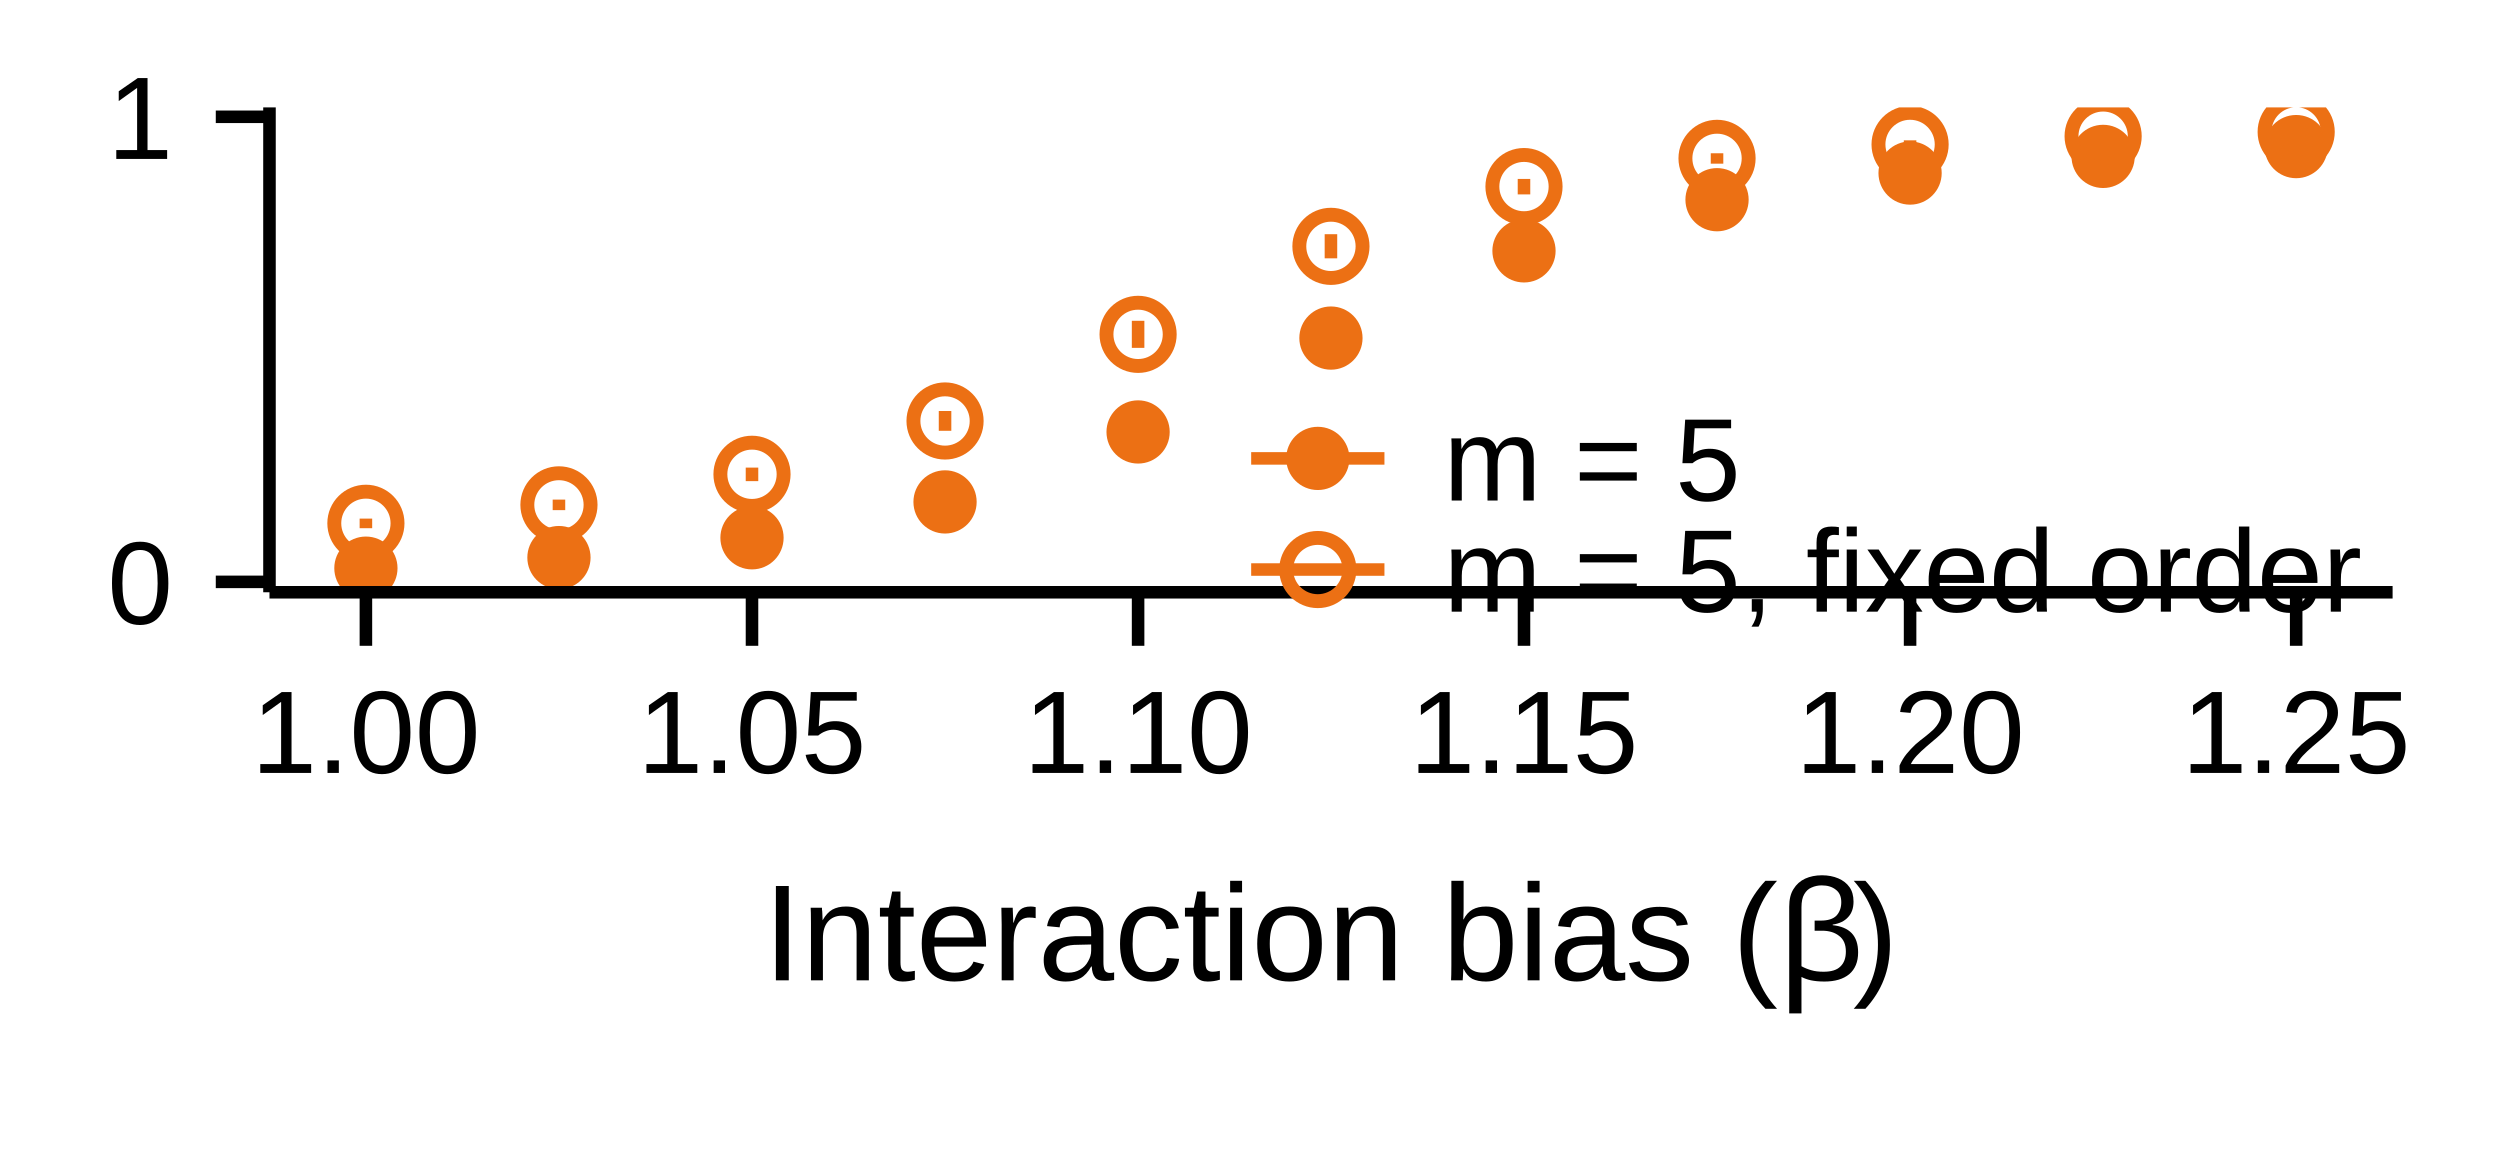
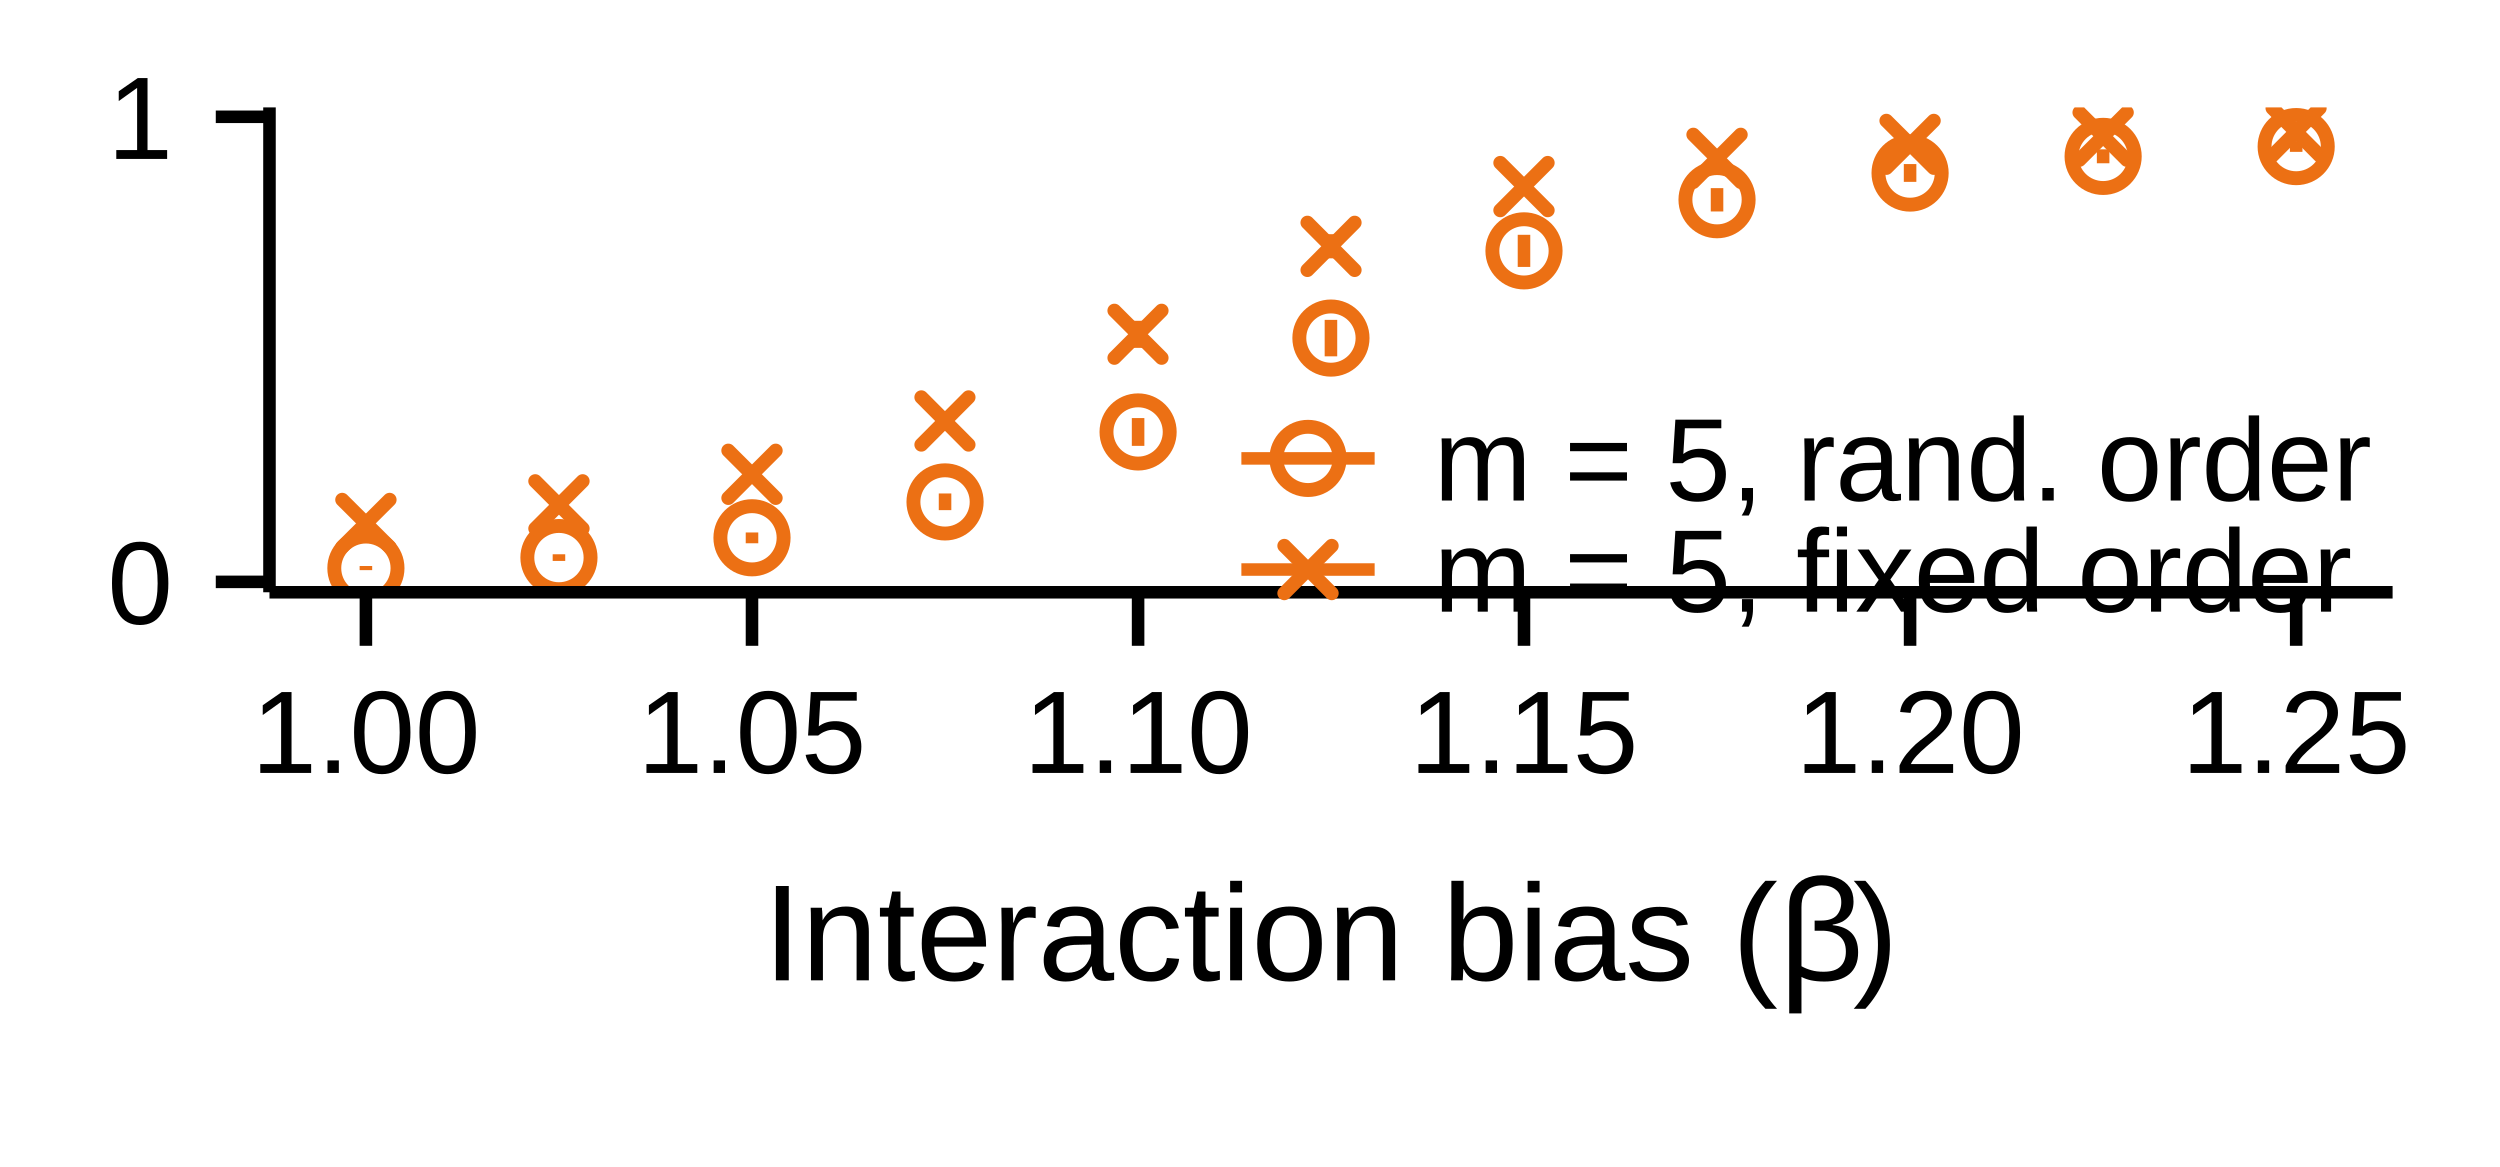
<svg xmlns="http://www.w3.org/2000/svg" viewBox="0 0 127.56 59.53">
  <defs>
    <style type="text/css">
    line, polyline, path, rect, circle {
      fill: none;
      stroke: #000000;
      stroke-linecap: round;
      stroke-linejoin: round;
      stroke-miterlimit: 10.00;
    }
  </style>
  </defs>
  <rect width="100%" height="100%" style="stroke: none; fill: #FFFFFF;" />
  <rect x="-0.00" y="0.00" width="127.56" height="59.53" style="stroke-width: 1.07; stroke: #FFFFFF; fill: #FFFFFF;" />
  <defs>
    <clipPath id="cpMTMuNzQ3OXwxMjIuMDh8MzAuMjE1M3w1LjQ3OTQ1">
      <rect x="13.75" y="5.48" width="108.33" height="24.74" />
    </clipPath>
  </defs>
  <rect x="13.75" y="5.48" width="108.33" height="24.74" style="stroke-width: 1.07; stroke: none; fill: #FFFFFF;" clip-path="url(#cpMTMuNzQ3OXwxMjIuMDh8MzAuMjE1M3w1LjQ3OTQ1)" />
  <polyline points="18.67,28.88 18.67,28.88 " style="stroke-width: 0.64; stroke: #EC7014; stroke-linecap: butt;" clip-path="url(#cpMTMuNzQ3OXwxMjIuMDh8MzAuMjE1M3w1LjQ3OTQ1)" />
  <polyline points="18.67,28.88 18.67,29.09 " style="stroke-width: 0.64; stroke: #EC7014; stroke-linecap: butt;" clip-path="url(#cpMTMuNzQ3OXwxMjIuMDh8MzAuMjE1M3w1LjQ3OTQ1)" />
  <polyline points="18.67,29.09 18.67,29.09 " style="stroke-width: 0.64; stroke: #EC7014; stroke-linecap: butt;" clip-path="url(#cpMTMuNzQ3OXwxMjIuMDh8MzAuMjE1M3w1LjQ3OTQ1)" />
  <polyline points="28.52,28.28 28.52,28.28 " style="stroke-width: 0.64; stroke: #EC7014; stroke-linecap: butt;" clip-path="url(#cpMTMuNzQ3OXwxMjIuMDh8MzAuMjE1M3w1LjQ3OTQ1)" />
  <polyline points="28.52,28.28 28.52,28.62 " style="stroke-width: 0.64; stroke: #EC7014; stroke-linecap: butt;" clip-path="url(#cpMTMuNzQ3OXwxMjIuMDh8MzAuMjE1M3w1LjQ3OTQ1)" />
  <polyline points="28.52,28.62 28.52,28.62 " style="stroke-width: 0.64; stroke: #EC7014; stroke-linecap: butt;" clip-path="url(#cpMTMuNzQ3OXwxMjIuMDh8MzAuMjE1M3w1LjQ3OTQ1)" />
  <polyline points="38.37,27.17 38.37,27.17 " style="stroke-width: 0.64; stroke: #EC7014; stroke-linecap: butt;" clip-path="url(#cpMTMuNzQ3OXwxMjIuMDh8MzAuMjE1M3w1LjQ3OTQ1)" />
  <polyline points="38.37,27.17 38.37,27.72 " style="stroke-width: 0.64; stroke: #EC7014; stroke-linecap: butt;" clip-path="url(#cpMTMuNzQ3OXwxMjIuMDh8MzAuMjE1M3w1LjQ3OTQ1)" />
  <polyline points="38.37,27.72 38.37,27.72 " style="stroke-width: 0.64; stroke: #EC7014; stroke-linecap: butt;" clip-path="url(#cpMTMuNzQ3OXwxMjIuMDh8MzAuMjE1M3w1LjQ3OTQ1)" />
  <polyline points="48.22,25.18 48.22,25.18 " style="stroke-width: 0.64; stroke: #EC7014; stroke-linecap: butt;" clip-path="url(#cpMTMuNzQ3OXwxMjIuMDh8MzAuMjE1M3w1LjQ3OTQ1)" />
  <polyline points="48.22,25.18 48.22,26.03 " style="stroke-width: 0.64; stroke: #EC7014; stroke-linecap: butt;" clip-path="url(#cpMTMuNzQ3OXwxMjIuMDh8MzAuMjE1M3w1LjQ3OTQ1)" />
  <polyline points="48.22,26.03 48.22,26.03 " style="stroke-width: 0.64; stroke: #EC7014; stroke-linecap: butt;" clip-path="url(#cpMTMuNzQ3OXwxMjIuMDh8MzAuMjE1M3w1LjQ3OTQ1)" />
  <polyline points="58.07,21.33 58.07,21.33 " style="stroke-width: 0.64; stroke: #EC7014; stroke-linecap: butt;" clip-path="url(#cpMTMuNzQ3OXwxMjIuMDh8MzAuMjE1M3w1LjQ3OTQ1)" />
  <polyline points="58.07,21.33 58.07,22.75 " style="stroke-width: 0.64; stroke: #EC7014; stroke-linecap: butt;" clip-path="url(#cpMTMuNzQ3OXwxMjIuMDh8MzAuMjE1M3w1LjQ3OTQ1)" />
  <polyline points="58.07,22.75 58.07,22.75 " style="stroke-width: 0.64; stroke: #EC7014; stroke-linecap: butt;" clip-path="url(#cpMTMuNzQ3OXwxMjIuMDh8MzAuMjE1M3w1LjQ3OTQ1)" />
  <polyline points="67.91,16.32 67.91,16.32 " style="stroke-width: 0.64; stroke: #EC7014; stroke-linecap: butt;" clip-path="url(#cpMTMuNzQ3OXwxMjIuMDh8MzAuMjE1M3w1LjQ3OTQ1)" />
  <polyline points="67.91,16.32 67.91,18.18 " style="stroke-width: 0.64; stroke: #EC7014; stroke-linecap: butt;" clip-path="url(#cpMTMuNzQ3OXwxMjIuMDh8MzAuMjE1M3w1LjQ3OTQ1)" />
  <polyline points="67.91,18.18 67.91,18.18 " style="stroke-width: 0.64; stroke: #EC7014; stroke-linecap: butt;" clip-path="url(#cpMTMuNzQ3OXwxMjIuMDh8MzAuMjE1M3w1LjQ3OTQ1)" />
  <polyline points="77.76,11.98 77.76,11.98 " style="stroke-width: 0.64; stroke: #EC7014; stroke-linecap: butt;" clip-path="url(#cpMTMuNzQ3OXwxMjIuMDh8MzAuMjE1M3w1LjQ3OTQ1)" />
  <polyline points="77.76,11.98 77.76,13.62 " style="stroke-width: 0.64; stroke: #EC7014; stroke-linecap: butt;" clip-path="url(#cpMTMuNzQ3OXwxMjIuMDh8MzAuMjE1M3w1LjQ3OTQ1)" />
  <polyline points="77.76,13.62 77.76,13.62 " style="stroke-width: 0.64; stroke: #EC7014; stroke-linecap: butt;" clip-path="url(#cpMTMuNzQ3OXwxMjIuMDh8MzAuMjE1M3w1LjQ3OTQ1)" />
  <polyline points="87.61,9.60 87.61,9.60 " style="stroke-width: 0.64; stroke: #EC7014; stroke-linecap: butt;" clip-path="url(#cpMTMuNzQ3OXwxMjIuMDh8MzAuMjE1M3w1LjQ3OTQ1)" />
  <polyline points="87.61,9.60 87.61,10.79 " style="stroke-width: 0.64; stroke: #EC7014; stroke-linecap: butt;" clip-path="url(#cpMTMuNzQ3OXwxMjIuMDh8MzAuMjE1M3w1LjQ3OTQ1)" />
  <polyline points="87.61,10.79 87.61,10.79 " style="stroke-width: 0.64; stroke: #EC7014; stroke-linecap: butt;" clip-path="url(#cpMTMuNzQ3OXwxMjIuMDh8MzAuMjE1M3w1LjQ3OTQ1)" />
  <polyline points="97.46,8.37 97.46,8.37 " style="stroke-width: 0.64; stroke: #EC7014; stroke-linecap: butt;" clip-path="url(#cpMTMuNzQ3OXwxMjIuMDh8MzAuMjE1M3w1LjQ3OTQ1)" />
  <polyline points="97.46,8.37 97.46,9.28 " style="stroke-width: 0.64; stroke: #EC7014; stroke-linecap: butt;" clip-path="url(#cpMTMuNzQ3OXwxMjIuMDh8MzAuMjE1M3w1LjQ3OTQ1)" />
  <polyline points="97.46,9.28 97.46,9.28 " style="stroke-width: 0.64; stroke: #EC7014; stroke-linecap: butt;" clip-path="url(#cpMTMuNzQ3OXwxMjIuMDh8MzAuMjE1M3w1LjQ3OTQ1)" />
  <polyline points="107.31,7.62 107.31,7.62 " style="stroke-width: 0.64; stroke: #EC7014; stroke-linecap: butt;" clip-path="url(#cpMTMuNzQ3OXwxMjIuMDh8MzAuMjE1M3w1LjQ3OTQ1)" />
  <polyline points="107.31,7.62 107.31,8.33 " style="stroke-width: 0.64; stroke: #EC7014; stroke-linecap: butt;" clip-path="url(#cpMTMuNzQ3OXwxMjIuMDh8MzAuMjE1M3w1LjQ3OTQ1)" />
  <polyline points="107.31,8.33 107.31,8.33 " style="stroke-width: 0.64; stroke: #EC7014; stroke-linecap: butt;" clip-path="url(#cpMTMuNzQ3OXwxMjIuMDh8MzAuMjE1M3w1LjQ3OTQ1)" />
  <polyline points="117.16,7.22 117.16,7.22 " style="stroke-width: 0.64; stroke: #EC7014; stroke-linecap: butt;" clip-path="url(#cpMTMuNzQ3OXwxMjIuMDh8MzAuMjE1M3w1LjQ3OTQ1)" />
  <polyline points="117.16,7.22 117.16,7.75 " style="stroke-width: 0.64; stroke: #EC7014; stroke-linecap: butt;" clip-path="url(#cpMTMuNzQ3OXwxMjIuMDh8MzAuMjE1M3w1LjQ3OTQ1)" />
  <polyline points="117.16,7.75 117.16,7.75 " style="stroke-width: 0.64; stroke: #EC7014; stroke-linecap: butt;" clip-path="url(#cpMTMuNzQ3OXwxMjIuMDh8MzAuMjE1M3w1LjQ3OTQ1)" />
  <polyline points="18.67,26.46 18.67,26.46 " style="stroke-width: 0.64; stroke: #EC7014; stroke-linecap: butt;" clip-path="url(#cpMTMuNzQ3OXwxMjIuMDh8MzAuMjE1M3w1LjQ3OTQ1)" />
  <polyline points="18.67,26.46 18.67,26.95 " style="stroke-width: 0.64; stroke: #EC7014; stroke-linecap: butt;" clip-path="url(#cpMTMuNzQ3OXwxMjIuMDh8MzAuMjE1M3w1LjQ3OTQ1)" />
  <polyline points="18.67,26.95 18.67,26.95 " style="stroke-width: 0.64; stroke: #EC7014; stroke-linecap: butt;" clip-path="url(#cpMTMuNzQ3OXwxMjIuMDh8MzAuMjE1M3w1LjQ3OTQ1)" />
  <polyline points="28.52,25.49 28.52,25.49 " style="stroke-width: 0.64; stroke: #EC7014; stroke-linecap: butt;" clip-path="url(#cpMTMuNzQ3OXwxMjIuMDh8MzAuMjE1M3w1LjQ3OTQ1)" />
  <polyline points="28.52,25.49 28.52,26.03 " style="stroke-width: 0.64; stroke: #EC7014; stroke-linecap: butt;" clip-path="url(#cpMTMuNzQ3OXwxMjIuMDh8MzAuMjE1M3w1LjQ3OTQ1)" />
  <polyline points="28.52,26.03 28.52,26.03 " style="stroke-width: 0.64; stroke: #EC7014; stroke-linecap: butt;" clip-path="url(#cpMTMuNzQ3OXwxMjIuMDh8MzAuMjE1M3w1LjQ3OTQ1)" />
  <polyline points="38.37,23.86 38.37,23.86 " style="stroke-width: 0.64; stroke: #EC7014; stroke-linecap: butt;" clip-path="url(#cpMTMuNzQ3OXwxMjIuMDh8MzAuMjE1M3w1LjQ3OTQ1)" />
  <polyline points="38.37,23.86 38.37,24.55 " style="stroke-width: 0.64; stroke: #EC7014; stroke-linecap: butt;" clip-path="url(#cpMTMuNzQ3OXwxMjIuMDh8MzAuMjE1M3w1LjQ3OTQ1)" />
  <polyline points="38.37,24.55 38.37,24.55 " style="stroke-width: 0.64; stroke: #EC7014; stroke-linecap: butt;" clip-path="url(#cpMTMuNzQ3OXwxMjIuMDh8MzAuMjE1M3w1LjQ3OTQ1)" />
  <polyline points="48.22,20.97 48.22,20.97 " style="stroke-width: 0.64; stroke: #EC7014; stroke-linecap: butt;" clip-path="url(#cpMTMuNzQ3OXwxMjIuMDh8MzAuMjE1M3w1LjQ3OTQ1)" />
  <polyline points="48.22,20.97 48.22,21.98 " style="stroke-width: 0.64; stroke: #EC7014; stroke-linecap: butt;" clip-path="url(#cpMTMuNzQ3OXwxMjIuMDh8MzAuMjE1M3w1LjQ3OTQ1)" />
  <polyline points="48.22,21.98 48.22,21.98 " style="stroke-width: 0.64; stroke: #EC7014; stroke-linecap: butt;" clip-path="url(#cpMTMuNzQ3OXwxMjIuMDh8MzAuMjE1M3w1LjQ3OTQ1)" />
  <polyline points="58.07,16.37 58.07,16.37 " style="stroke-width: 0.64; stroke: #EC7014; stroke-linecap: butt;" clip-path="url(#cpMTMuNzQ3OXwxMjIuMDh8MzAuMjE1M3w1LjQ3OTQ1)" />
  <polyline points="58.07,16.37 58.07,17.75 " style="stroke-width: 0.64; stroke: #EC7014; stroke-linecap: butt;" clip-path="url(#cpMTMuNzQ3OXwxMjIuMDh8MzAuMjE1M3w1LjQ3OTQ1)" />
  <polyline points="58.07,17.75 58.07,17.75 " style="stroke-width: 0.64; stroke: #EC7014; stroke-linecap: butt;" clip-path="url(#cpMTMuNzQ3OXwxMjIuMDh8MzAuMjE1M3w1LjQ3OTQ1)" />
  <polyline points="67.91,11.95 67.91,11.95 " style="stroke-width: 0.64; stroke: #EC7014; stroke-linecap: butt;" clip-path="url(#cpMTMuNzQ3OXwxMjIuMDh8MzAuMjE1M3w1LjQ3OTQ1)" />
  <polyline points="67.91,11.95 67.91,13.18 " style="stroke-width: 0.64; stroke: #EC7014; stroke-linecap: butt;" clip-path="url(#cpMTMuNzQ3OXwxMjIuMDh8MzAuMjE1M3w1LjQ3OTQ1)" />
  <polyline points="67.91,13.18 67.91,13.18 " style="stroke-width: 0.64; stroke: #EC7014; stroke-linecap: butt;" clip-path="url(#cpMTMuNzQ3OXwxMjIuMDh8MzAuMjE1M3w1LjQ3OTQ1)" />
  <polyline points="77.76,9.13 77.76,9.13 " style="stroke-width: 0.64; stroke: #EC7014; stroke-linecap: butt;" clip-path="url(#cpMTMuNzQ3OXwxMjIuMDh8MzAuMjE1M3w1LjQ3OTQ1)" />
  <polyline points="77.76,9.13 77.76,9.92 " style="stroke-width: 0.64; stroke: #EC7014; stroke-linecap: butt;" clip-path="url(#cpMTMuNzQ3OXwxMjIuMDh8MzAuMjE1M3w1LjQ3OTQ1)" />
  <polyline points="77.76,9.92 77.76,9.92 " style="stroke-width: 0.64; stroke: #EC7014; stroke-linecap: butt;" clip-path="url(#cpMTMuNzQ3OXwxMjIuMDh8MzAuMjE1M3w1LjQ3OTQ1)" />
  <polyline points="87.61,7.82 87.61,7.82 " style="stroke-width: 0.64; stroke: #EC7014; stroke-linecap: butt;" clip-path="url(#cpMTMuNzQ3OXwxMjIuMDh8MzAuMjE1M3w1LjQ3OTQ1)" />
  <polyline points="87.61,7.82 87.61,8.35 " style="stroke-width: 0.64; stroke: #EC7014; stroke-linecap: butt;" clip-path="url(#cpMTMuNzQ3OXwxMjIuMDh8MzAuMjE1M3w1LjQ3OTQ1)" />
  <polyline points="87.61,8.35 87.61,8.35 " style="stroke-width: 0.64; stroke: #EC7014; stroke-linecap: butt;" clip-path="url(#cpMTMuNzQ3OXwxMjIuMDh8MzAuMjE1M3w1LjQ3OTQ1)" />
  <polyline points="97.46,7.16 97.46,7.16 " style="stroke-width: 0.64; stroke: #EC7014; stroke-linecap: butt;" clip-path="url(#cpMTMuNzQ3OXwxMjIuMDh8MzAuMjE1M3w1LjQ3OTQ1)" />
  <polyline points="97.46,7.16 97.46,7.57 " style="stroke-width: 0.64; stroke: #EC7014; stroke-linecap: butt;" clip-path="url(#cpMTMuNzQ3OXwxMjIuMDh8MzAuMjE1M3w1LjQ3OTQ1)" />
  <polyline points="97.46,7.57 97.46,7.57 " style="stroke-width: 0.64; stroke: #EC7014; stroke-linecap: butt;" clip-path="url(#cpMTMuNzQ3OXwxMjIuMDh8MzAuMjE1M3w1LjQ3OTQ1)" />
  <polyline points="107.31,6.80 107.31,6.80 " style="stroke-width: 0.64; stroke: #EC7014; stroke-linecap: butt;" clip-path="url(#cpMTMuNzQ3OXwxMjIuMDh8MzAuMjE1M3w1LjQ3OTQ1)" />
  <polyline points="107.31,6.80 107.31,7.09 " style="stroke-width: 0.64; stroke: #EC7014; stroke-linecap: butt;" clip-path="url(#cpMTMuNzQ3OXwxMjIuMDh8MzAuMjE1M3w1LjQ3OTQ1)" />
  <polyline points="107.31,7.09 107.31,7.09 " style="stroke-width: 0.64; stroke: #EC7014; stroke-linecap: butt;" clip-path="url(#cpMTMuNzQ3OXwxMjIuMDh8MzAuMjE1M3w1LjQ3OTQ1)" />
  <polyline points="117.16,6.60 117.16,6.60 " style="stroke-width: 0.64; stroke: #EC7014; stroke-linecap: butt;" clip-path="url(#cpMTMuNzQ3OXwxMjIuMDh8MzAuMjE1M3w1LjQ3OTQ1)" />
  <polyline points="117.16,6.60 117.16,6.86 " style="stroke-width: 0.64; stroke: #EC7014; stroke-linecap: butt;" clip-path="url(#cpMTMuNzQ3OXwxMjIuMDh8MzAuMjE1M3w1LjQ3OTQ1)" />
  <polyline points="117.16,6.86 117.16,6.86 " style="stroke-width: 0.64; stroke: #EC7014; stroke-linecap: butt;" clip-path="url(#cpMTMuNzQ3OXwxMjIuMDh8MzAuMjE1M3w1LjQ3OTQ1)" />
-   <circle cx="18.67" cy="28.99" r="1.21pt" style="stroke-width: 0.71; stroke: none; fill: #EC7014;" clip-path="url(#cpMTMuNzQ3OXwxMjIuMDh8MzAuMjE1M3w1LjQ3OTQ1)" />
-   <circle cx="28.52" cy="28.45" r="1.21pt" style="stroke-width: 0.71; stroke: none; fill: #EC7014;" clip-path="url(#cpMTMuNzQ3OXwxMjIuMDh8MzAuMjE1M3w1LjQ3OTQ1)" />
-   <circle cx="38.37" cy="27.44" r="1.21pt" style="stroke-width: 0.71; stroke: none; fill: #EC7014;" clip-path="url(#cpMTMuNzQ3OXwxMjIuMDh8MzAuMjE1M3w1LjQ3OTQ1)" />
-   <circle cx="48.22" cy="25.61" r="1.21pt" style="stroke-width: 0.71; stroke: none; fill: #EC7014;" clip-path="url(#cpMTMuNzQ3OXwxMjIuMDh8MzAuMjE1M3w1LjQ3OTQ1)" />
-   <circle cx="58.07" cy="22.04" r="1.21pt" style="stroke-width: 0.71; stroke: none; fill: #EC7014;" clip-path="url(#cpMTMuNzQ3OXwxMjIuMDh8MzAuMjE1M3w1LjQ3OTQ1)" />
-   <circle cx="67.91" cy="17.25" r="1.21pt" style="stroke-width: 0.71; stroke: none; fill: #EC7014;" clip-path="url(#cpMTMuNzQ3OXwxMjIuMDh8MzAuMjE1M3w1LjQ3OTQ1)" />
-   <circle cx="77.76" cy="12.80" r="1.21pt" style="stroke-width: 0.71; stroke: none; fill: #EC7014;" clip-path="url(#cpMTMuNzQ3OXwxMjIuMDh8MzAuMjE1M3w1LjQ3OTQ1)" />
-   <circle cx="87.61" cy="10.19" r="1.21pt" style="stroke-width: 0.71; stroke: none; fill: #EC7014;" clip-path="url(#cpMTMuNzQ3OXwxMjIuMDh8MzAuMjE1M3w1LjQ3OTQ1)" />
-   <circle cx="97.46" cy="8.83" r="1.21pt" style="stroke-width: 0.71; stroke: none; fill: #EC7014;" clip-path="url(#cpMTMuNzQ3OXwxMjIuMDh8MzAuMjE1M3w1LjQ3OTQ1)" />
-   <circle cx="107.31" cy="7.98" r="1.21pt" style="stroke-width: 0.71; stroke: none; fill: #EC7014;" clip-path="url(#cpMTMuNzQ3OXwxMjIuMDh8MzAuMjE1M3w1LjQ3OTQ1)" />
-   <circle cx="117.16" cy="7.48" r="1.21pt" style="stroke-width: 0.71; stroke: none; fill: #EC7014;" clip-path="url(#cpMTMuNzQ3OXwxMjIuMDh8MzAuMjE1M3w1LjQ3OTQ1)" />
-   <circle cx="18.67" cy="26.70" r="1.21pt" style="stroke-width: 0.71; stroke: #EC7014;" clip-path="url(#cpMTMuNzQ3OXwxMjIuMDh8MzAuMjE1M3w1LjQ3OTQ1)" />
-   <circle cx="28.52" cy="25.76" r="1.21pt" style="stroke-width: 0.71; stroke: #EC7014;" clip-path="url(#cpMTMuNzQ3OXwxMjIuMDh8MzAuMjE1M3w1LjQ3OTQ1)" />
-   <circle cx="38.37" cy="24.20" r="1.21pt" style="stroke-width: 0.71; stroke: #EC7014;" clip-path="url(#cpMTMuNzQ3OXwxMjIuMDh8MzAuMjE1M3w1LjQ3OTQ1)" />
-   <circle cx="48.22" cy="21.48" r="1.21pt" style="stroke-width: 0.71; stroke: #EC7014;" clip-path="url(#cpMTMuNzQ3OXwxMjIuMDh8MzAuMjE1M3w1LjQ3OTQ1)" />
-   <circle cx="58.07" cy="17.06" r="1.21pt" style="stroke-width: 0.71; stroke: #EC7014;" clip-path="url(#cpMTMuNzQ3OXwxMjIuMDh8MzAuMjE1M3w1LjQ3OTQ1)" />
-   <circle cx="67.91" cy="12.57" r="1.21pt" style="stroke-width: 0.71; stroke: #EC7014;" clip-path="url(#cpMTMuNzQ3OXwxMjIuMDh8MzAuMjE1M3w1LjQ3OTQ1)" />
-   <circle cx="77.76" cy="9.52" r="1.21pt" style="stroke-width: 0.71; stroke: #EC7014;" clip-path="url(#cpMTMuNzQ3OXwxMjIuMDh8MzAuMjE1M3w1LjQ3OTQ1)" />
-   <circle cx="87.61" cy="8.08" r="1.21pt" style="stroke-width: 0.71; stroke: #EC7014;" clip-path="url(#cpMTMuNzQ3OXwxMjIuMDh8MzAuMjE1M3w1LjQ3OTQ1)" />
-   <circle cx="97.46" cy="7.37" r="1.21pt" style="stroke-width: 0.71; stroke: #EC7014;" clip-path="url(#cpMTMuNzQ3OXwxMjIuMDh8MzAuMjE1M3w1LjQ3OTQ1)" />
-   <circle cx="107.31" cy="6.95" r="1.21pt" style="stroke-width: 0.71; stroke: #EC7014;" clip-path="url(#cpMTMuNzQ3OXwxMjIuMDh8MzAuMjE1M3w1LjQ3OTQ1)" />
-   <circle cx="117.16" cy="6.73" r="1.21pt" style="stroke-width: 0.71; stroke: #EC7014;" clip-path="url(#cpMTMuNzQ3OXwxMjIuMDh8MzAuMjE1M3w1LjQ3OTQ1)" />
+   <circle cx="18.67" cy="28.99" r="1.21pt" style="stroke-width: 0.71; stroke: #EC7014;" clip-path="url(#cpMTMuNzQ3OXwxMjIuMDh8MzAuMjE1M3w1LjQ3OTQ1)" />
+   <circle cx="28.52" cy="28.45" r="1.21pt" style="stroke-width: 0.71; stroke: #EC7014;" clip-path="url(#cpMTMuNzQ3OXwxMjIuMDh8MzAuMjE1M3w1LjQ3OTQ1)" />
+   <circle cx="38.37" cy="27.44" r="1.21pt" style="stroke-width: 0.71; stroke: #EC7014;" clip-path="url(#cpMTMuNzQ3OXwxMjIuMDh8MzAuMjE1M3w1LjQ3OTQ1)" />
+   <circle cx="48.22" cy="25.61" r="1.21pt" style="stroke-width: 0.71; stroke: #EC7014;" clip-path="url(#cpMTMuNzQ3OXwxMjIuMDh8MzAuMjE1M3w1LjQ3OTQ1)" />
+   <circle cx="58.07" cy="22.04" r="1.21pt" style="stroke-width: 0.71; stroke: #EC7014;" clip-path="url(#cpMTMuNzQ3OXwxMjIuMDh8MzAuMjE1M3w1LjQ3OTQ1)" />
+   <circle cx="67.91" cy="17.25" r="1.21pt" style="stroke-width: 0.71; stroke: #EC7014;" clip-path="url(#cpMTMuNzQ3OXwxMjIuMDh8MzAuMjE1M3w1LjQ3OTQ1)" />
+   <circle cx="77.76" cy="12.80" r="1.21pt" style="stroke-width: 0.71; stroke: #EC7014;" clip-path="url(#cpMTMuNzQ3OXwxMjIuMDh8MzAuMjE1M3w1LjQ3OTQ1)" />
+   <circle cx="87.61" cy="10.19" r="1.21pt" style="stroke-width: 0.71; stroke: #EC7014;" clip-path="url(#cpMTMuNzQ3OXwxMjIuMDh8MzAuMjE1M3w1LjQ3OTQ1)" />
+   <circle cx="97.46" cy="8.83" r="1.21pt" style="stroke-width: 0.71; stroke: #EC7014;" clip-path="url(#cpMTMuNzQ3OXwxMjIuMDh8MzAuMjE1M3w1LjQ3OTQ1)" />
+   <circle cx="107.31" cy="7.98" r="1.21pt" style="stroke-width: 0.71; stroke: #EC7014;" clip-path="url(#cpMTMuNzQ3OXwxMjIuMDh8MzAuMjE1M3w1LjQ3OTQ1)" />
+   <circle cx="117.16" cy="7.48" r="1.21pt" style="stroke-width: 0.71; stroke: #EC7014;" clip-path="url(#cpMTMuNzQ3OXwxMjIuMDh8MzAuMjE1M3w1LjQ3OTQ1)" />
+   <line x1="17.46" y1="27.91" x2="19.88" y2="25.50" style="stroke-width: 0.71; stroke: #EC7014;" clip-path="url(#cpMTMuNzQ3OXwxMjIuMDh8MzAuMjE1M3w1LjQ3OTQ1)" />
+   <line x1="17.46" y1="25.50" x2="19.88" y2="27.91" style="stroke-width: 0.71; stroke: #EC7014;" clip-path="url(#cpMTMuNzQ3OXwxMjIuMDh8MzAuMjE1M3w1LjQ3OTQ1)" />
+   <line x1="27.31" y1="26.97" x2="29.73" y2="24.55" style="stroke-width: 0.71; stroke: #EC7014;" clip-path="url(#cpMTMuNzQ3OXwxMjIuMDh8MzAuMjE1M3w1LjQ3OTQ1)" />
+   <line x1="27.31" y1="24.55" x2="29.73" y2="26.97" style="stroke-width: 0.71; stroke: #EC7014;" clip-path="url(#cpMTMuNzQ3OXwxMjIuMDh8MzAuMjE1M3w1LjQ3OTQ1)" />
+   <line x1="37.16" y1="25.41" x2="39.58" y2="22.99" style="stroke-width: 0.71; stroke: #EC7014;" clip-path="url(#cpMTMuNzQ3OXwxMjIuMDh8MzAuMjE1M3w1LjQ3OTQ1)" />
+   <line x1="37.16" y1="22.99" x2="39.58" y2="25.41" style="stroke-width: 0.71; stroke: #EC7014;" clip-path="url(#cpMTMuNzQ3OXwxMjIuMDh8MzAuMjE1M3w1LjQ3OTQ1)" />
+   <line x1="47.01" y1="22.69" x2="49.42" y2="20.27" style="stroke-width: 0.71; stroke: #EC7014;" clip-path="url(#cpMTMuNzQ3OXwxMjIuMDh8MzAuMjE1M3w1LjQ3OTQ1)" />
+   <line x1="47.01" y1="20.27" x2="49.42" y2="22.69" style="stroke-width: 0.71; stroke: #EC7014;" clip-path="url(#cpMTMuNzQ3OXwxMjIuMDh8MzAuMjE1M3w1LjQ3OTQ1)" />
+   <line x1="56.86" y1="18.26" x2="59.27" y2="15.85" style="stroke-width: 0.71; stroke: #EC7014;" clip-path="url(#cpMTMuNzQ3OXwxMjIuMDh8MzAuMjE1M3w1LjQ3OTQ1)" />
+   <line x1="56.86" y1="15.85" x2="59.27" y2="18.26" style="stroke-width: 0.71; stroke: #EC7014;" clip-path="url(#cpMTMuNzQ3OXwxMjIuMDh8MzAuMjE1M3w1LjQ3OTQ1)" />
+   <line x1="66.71" y1="13.78" x2="69.12" y2="11.36" style="stroke-width: 0.71; stroke: #EC7014;" clip-path="url(#cpMTMuNzQ3OXwxMjIuMDh8MzAuMjE1M3w1LjQ3OTQ1)" />
+   <line x1="66.71" y1="11.36" x2="69.12" y2="13.78" style="stroke-width: 0.71; stroke: #EC7014;" clip-path="url(#cpMTMuNzQ3OXwxMjIuMDh8MzAuMjE1M3w1LjQ3OTQ1)" />
+   <line x1="76.55" y1="10.73" x2="78.97" y2="8.31" style="stroke-width: 0.71; stroke: #EC7014;" clip-path="url(#cpMTMuNzQ3OXwxMjIuMDh8MzAuMjE1M3w1LjQ3OTQ1)" />
+   <line x1="76.55" y1="8.31" x2="78.97" y2="10.73" style="stroke-width: 0.71; stroke: #EC7014;" clip-path="url(#cpMTMuNzQ3OXwxMjIuMDh8MzAuMjE1M3w1LjQ3OTQ1)" />
+   <line x1="86.40" y1="9.29" x2="88.82" y2="6.87" style="stroke-width: 0.71; stroke: #EC7014;" clip-path="url(#cpMTMuNzQ3OXwxMjIuMDh8MzAuMjE1M3w1LjQ3OTQ1)" />
+   <line x1="86.40" y1="6.87" x2="88.82" y2="9.29" style="stroke-width: 0.71; stroke: #EC7014;" clip-path="url(#cpMTMuNzQ3OXwxMjIuMDh8MzAuMjE1M3w1LjQ3OTQ1)" />
+   <line x1="96.25" y1="8.57" x2="98.67" y2="6.16" style="stroke-width: 0.71; stroke: #EC7014;" clip-path="url(#cpMTMuNzQ3OXwxMjIuMDh8MzAuMjE1M3w1LjQ3OTQ1)" />
+   <line x1="96.25" y1="6.16" x2="98.67" y2="8.57" style="stroke-width: 0.71; stroke: #EC7014;" clip-path="url(#cpMTMuNzQ3OXwxMjIuMDh8MzAuMjE1M3w1LjQ3OTQ1)" />
+   <line x1="106.10" y1="8.16" x2="108.52" y2="5.74" style="stroke-width: 0.71; stroke: #EC7014;" clip-path="url(#cpMTMuNzQ3OXwxMjIuMDh8MzAuMjE1M3w1LjQ3OTQ1)" />
+   <line x1="106.10" y1="5.74" x2="108.52" y2="8.16" style="stroke-width: 0.71; stroke: #EC7014;" clip-path="url(#cpMTMuNzQ3OXwxMjIuMDh8MzAuMjE1M3w1LjQ3OTQ1)" />
+   <line x1="115.95" y1="7.94" x2="118.36" y2="5.52" style="stroke-width: 0.71; stroke: #EC7014;" clip-path="url(#cpMTMuNzQ3OXwxMjIuMDh8MzAuMjE1M3w1LjQ3OTQ1)" />
+   <line x1="115.95" y1="5.52" x2="118.36" y2="7.94" style="stroke-width: 0.71; stroke: #EC7014;" clip-path="url(#cpMTMuNzQ3OXwxMjIuMDh8MzAuMjE1M3w1LjQ3OTQ1)" />
  <defs>
    <clipPath id="cpMHwxMjcuNTU5fDU5LjUyNzZ8MA==">
      <rect x="0.00" y="0.00" width="127.56" height="59.53" />
    </clipPath>
  </defs>
  <polyline points="13.75,30.22 13.75,5.48 " style="stroke-width: 0.64; stroke-linecap: butt;" clip-path="url(#cpMHwxMjcuNTU5fDU5LjUyNzZ8MA==)" />
  <g clip-path="url(#cpMHwxMjcuNTU5fDU5LjUyNzZ8MA==)">
    <text x="5.48" y="31.83" style="font-size: 6.00px; font-family: Arial;" textLength="3.34px" lengthAdjust="spacingAndGlyphs">0</text>
  </g>
  <g clip-path="url(#cpMHwxMjcuNTU5fDU5LjUyNzZ8MA==)">
    <text x="5.48" y="8.11" style="font-size: 6.00px; font-family: Arial;" textLength="3.34px" lengthAdjust="spacingAndGlyphs">1</text>
  </g>
  <polyline points="11.01,29.69 13.75,29.69 " style="stroke-width: 0.64; stroke-linecap: butt;" clip-path="url(#cpMHwxMjcuNTU5fDU5LjUyNzZ8MA==)" />
  <polyline points="11.01,5.96 13.75,5.96 " style="stroke-width: 0.64; stroke-linecap: butt;" clip-path="url(#cpMHwxMjcuNTU5fDU5LjUyNzZ8MA==)" />
  <polyline points="13.75,30.22 122.08,30.22 " style="stroke-width: 0.64; stroke-linecap: butt;" clip-path="url(#cpMHwxMjcuNTU5fDU5LjUyNzZ8MA==)" />
  <polyline points="18.67,32.95 18.67,30.22 " style="stroke-width: 0.64; stroke-linecap: butt;" clip-path="url(#cpMHwxMjcuNTU5fDU5LjUyNzZ8MA==)" />
  <polyline points="38.37,32.95 38.37,30.22 " style="stroke-width: 0.64; stroke-linecap: butt;" clip-path="url(#cpMHwxMjcuNTU5fDU5LjUyNzZ8MA==)" />
  <polyline points="58.07,32.95 58.07,30.22 " style="stroke-width: 0.64; stroke-linecap: butt;" clip-path="url(#cpMHwxMjcuNTU5fDU5LjUyNzZ8MA==)" />
  <polyline points="77.76,32.95 77.76,30.22 " style="stroke-width: 0.64; stroke-linecap: butt;" clip-path="url(#cpMHwxMjcuNTU5fDU5LjUyNzZ8MA==)" />
  <polyline points="97.46,32.95 97.46,30.22 " style="stroke-width: 0.64; stroke-linecap: butt;" clip-path="url(#cpMHwxMjcuNTU5fDU5LjUyNzZ8MA==)" />
  <polyline points="117.16,32.95 117.16,30.22 " style="stroke-width: 0.64; stroke-linecap: butt;" clip-path="url(#cpMHwxMjcuNTU5fDU5LjUyNzZ8MA==)" />
  <g clip-path="url(#cpMHwxMjcuNTU5fDU5LjUyNzZ8MA==)">
    <text x="12.83" y="39.44" style="font-size: 6.00px; font-family: Arial;" textLength="11.68px" lengthAdjust="spacingAndGlyphs">1.00</text>
  </g>
  <g clip-path="url(#cpMHwxMjcuNTU5fDU5LjUyNzZ8MA==)">
    <text x="32.53" y="39.44" style="font-size: 6.00px; font-family: Arial;" textLength="11.68px" lengthAdjust="spacingAndGlyphs">1.05</text>
  </g>
  <g clip-path="url(#cpMHwxMjcuNTU5fDU5LjUyNzZ8MA==)">
    <text x="52.23" y="39.44" style="font-size: 6.00px; font-family: Arial;" textLength="11.68px" lengthAdjust="spacingAndGlyphs">1.10</text>
  </g>
  <g clip-path="url(#cpMHwxMjcuNTU5fDU5LjUyNzZ8MA==)">
    <text x="71.92" y="39.44" style="font-size: 6.00px; font-family: Arial;" textLength="11.68px" lengthAdjust="spacingAndGlyphs">1.15</text>
  </g>
  <g clip-path="url(#cpMHwxMjcuNTU5fDU5LjUyNzZ8MA==)">
    <text x="91.62" y="39.44" style="font-size: 6.00px; font-family: Arial;" textLength="11.68px" lengthAdjust="spacingAndGlyphs">1.20</text>
  </g>
  <g clip-path="url(#cpMHwxMjcuNTU5fDU5LjUyNzZ8MA==)">
    <text x="111.32" y="39.44" style="font-size: 6.00px; font-family: Arial;" textLength="11.68px" lengthAdjust="spacingAndGlyphs">1.25</text>
  </g>
  <g clip-path="url(#cpMHwxMjcuNTU5fDU5LjUyNzZ8MA==)">
    <text x="38.95" y="50.02" style="font-size: 7.00px; font-family: Arial;" textLength="51.75px" lengthAdjust="spacingAndGlyphs">Interaction bias (</text>
  </g>
  <g clip-path="url(#cpMHwxMjcuNTU5fDU5LjUyNzZ8MA==)">
    <text x="90.70" y="50.02" style="font-size: 7.00px; font-family: Symbol;" textLength="3.84px" lengthAdjust="spacingAndGlyphs">β</text>
  </g>
  <g clip-path="url(#cpMHwxMjcuNTU5fDU5LjUyNzZ8MA==)">
    <text x="94.54" y="50.02" style="font-size: 7.00px; font-family: Arial;" textLength="2.33px" lengthAdjust="spacingAndGlyphs">)</text>
  </g>
-   <line x1="63.84" y1="23.39" x2="70.64" y2="23.39" style="stroke-width: 0.64; stroke: #EC7014; stroke-linecap: butt;" clip-path="url(#cpMHwxMjcuNTU5fDU5LjUyNzZ8MA==)" />
-   <circle cx="67.24" cy="23.39" r="1.21pt" style="stroke-width: 0.71; stroke: none; fill: #EC7014;" clip-path="url(#cpMHwxMjcuNTU5fDU5LjUyNzZ8MA==)" />
-   <line x1="63.84" y1="29.06" x2="70.64" y2="29.06" style="stroke-width: 0.64; stroke: #EC7014; stroke-linecap: butt;" clip-path="url(#cpMHwxMjcuNTU5fDU5LjUyNzZ8MA==)" />
-   <circle cx="67.24" cy="29.06" r="1.21pt" style="stroke-width: 0.71; stroke: #EC7014;" clip-path="url(#cpMHwxMjcuNTU5fDU5LjUyNzZ8MA==)" />
+   <line x1="63.34" y1="23.39" x2="70.14" y2="23.39" style="stroke-width: 0.64; stroke: #EC7014; stroke-linecap: butt;" clip-path="url(#cpMHwxMjcuNTU5fDU5LjUyNzZ8MA==)" />
+   <circle cx="66.74" cy="23.39" r="1.21pt" style="stroke-width: 0.71; stroke: #EC7014;" clip-path="url(#cpMHwxMjcuNTU5fDU5LjUyNzZ8MA==)" />
+   <line x1="63.34" y1="29.06" x2="70.14" y2="29.06" style="stroke-width: 0.64; stroke: #EC7014; stroke-linecap: butt;" clip-path="url(#cpMHwxMjcuNTU5fDU5LjUyNzZ8MA==)" />
+   <line x1="65.53" y1="30.27" x2="67.95" y2="27.85" style="stroke-width: 0.71; stroke: #EC7014;" clip-path="url(#cpMHwxMjcuNTU5fDU5LjUyNzZ8MA==)" />
+   <line x1="65.53" y1="27.85" x2="67.95" y2="30.27" style="stroke-width: 0.71; stroke: #EC7014;" clip-path="url(#cpMHwxMjcuNTU5fDU5LjUyNzZ8MA==)" />
  <g clip-path="url(#cpMHwxMjcuNTU5fDU5LjUyNzZ8MA==)">
-     <text x="73.65" y="25.54" style="font-size: 6.00px; font-family: Arial;" textLength="15.17px" lengthAdjust="spacingAndGlyphs">m = 5</text>
+     <text x="73.15" y="25.54" style="font-size: 6.00px; font-family: Arial;" textLength="47.86px" lengthAdjust="spacingAndGlyphs">m = 5, rand. order</text>
  </g>
  <g clip-path="url(#cpMHwxMjcuNTU5fDU5LjUyNzZ8MA==)">
-     <text x="73.65" y="31.21" style="font-size: 6.00px; font-family: Arial;" textLength="46.85px" lengthAdjust="spacingAndGlyphs">m = 5, fixed order</text>
+     <text x="73.15" y="31.21" style="font-size: 6.00px; font-family: Arial;" textLength="46.85px" lengthAdjust="spacingAndGlyphs">m = 5, fixed order</text>
  </g>
</svg>
